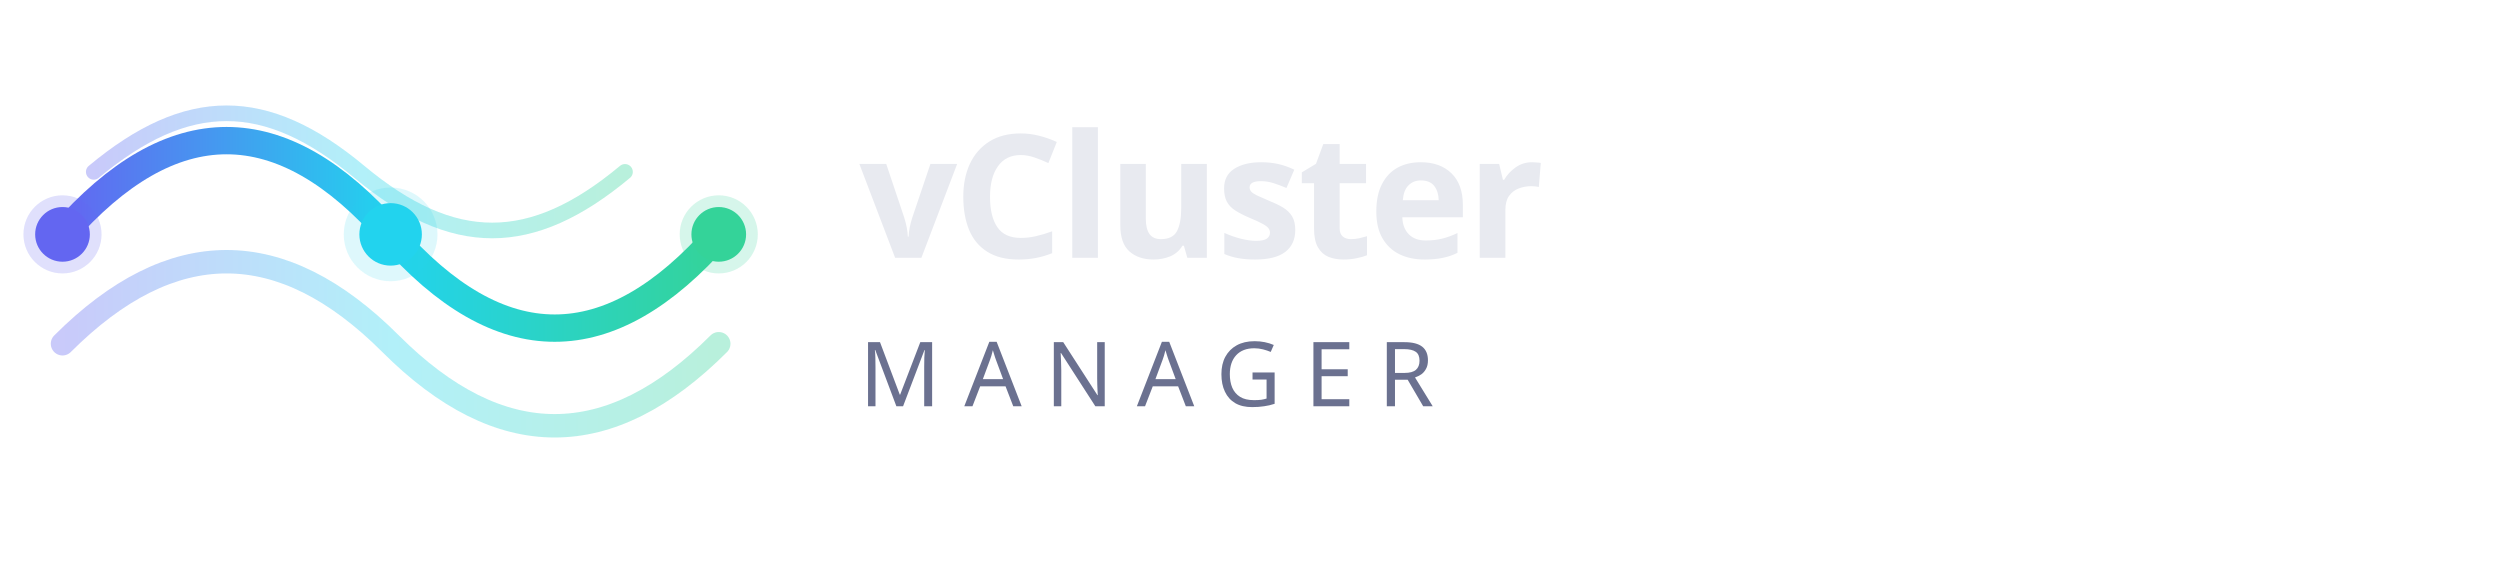
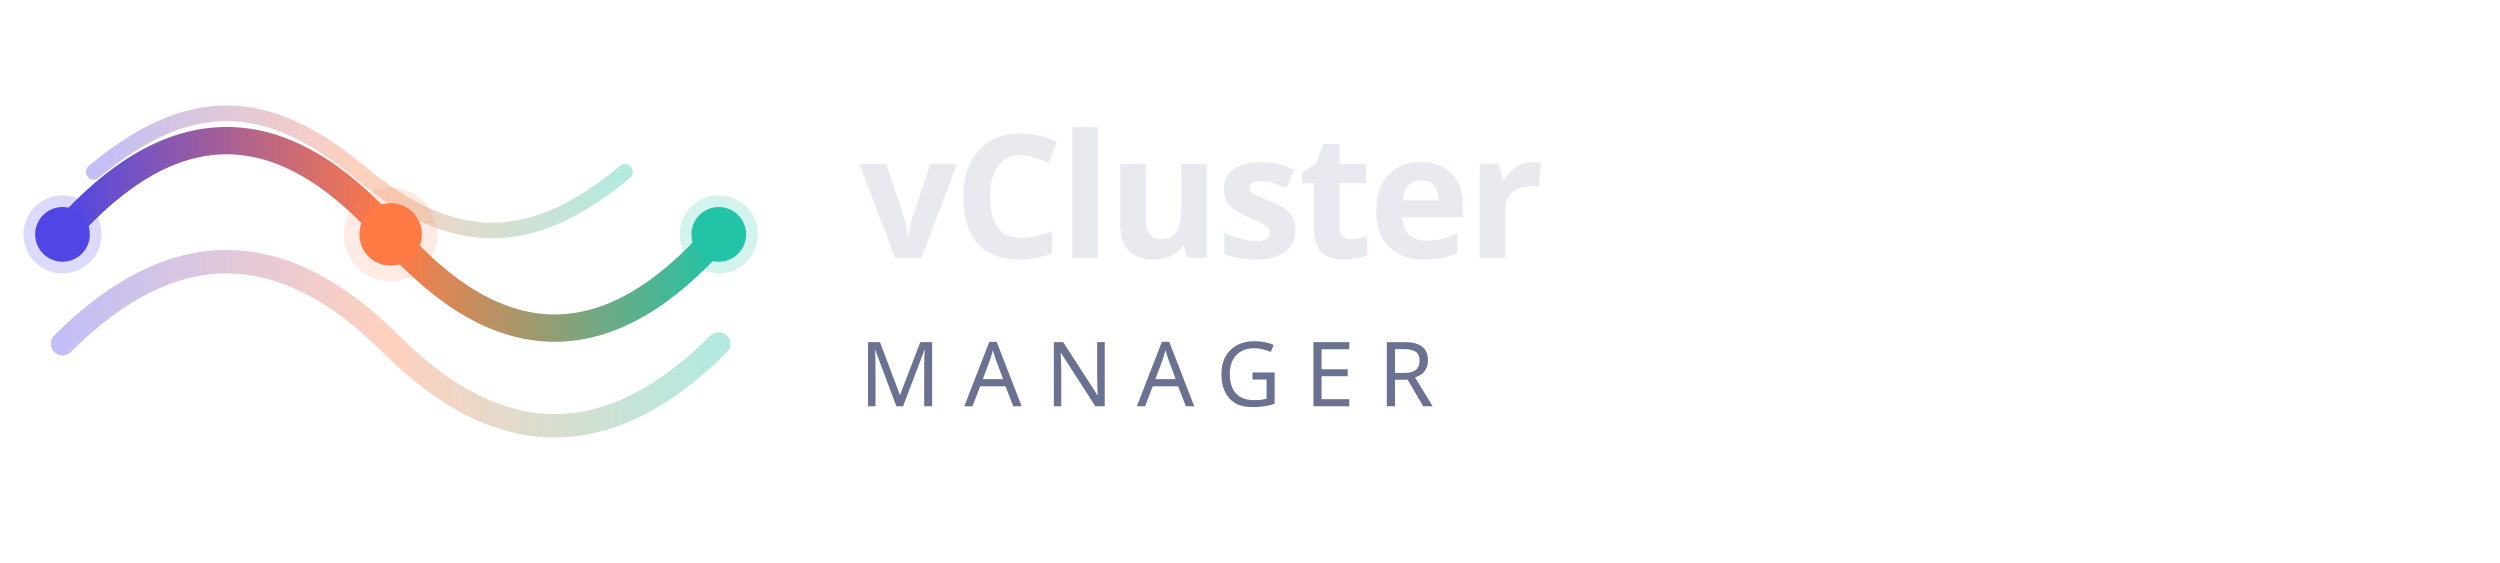
<svg xmlns="http://www.w3.org/2000/svg" width="320" height="72" viewBox="0 0 320 72">
  <defs>
    <linearGradient id="wf1" x1="0%" y1="0%" x2="100%" y2="0%">
-       <stop offset="0%" stop-color="#6366f1" />
-       <stop offset="50%" stop-color="#22d3ee" />
-       <stop offset="100%" stop-color="#34d399" />
+       <stop offset="0%" stop-color="#4F46E5" />
+       <stop offset="50%" stop-color="#FF7A45" />
+       <stop offset="100%" stop-color="#22C3A6" />
    </linearGradient>
    <linearGradient id="wf1b" x1="0%" y1="0%" x2="100%" y2="0%">
-       <stop offset="0%" stop-color="#6366f1" stop-opacity="0.35" />
-       <stop offset="50%" stop-color="#22d3ee" stop-opacity="0.35" />
-       <stop offset="100%" stop-color="#34d399" stop-opacity="0.35" />
+       <stop offset="0%" stop-color="#4F46E5" stop-opacity="0.35" />
+       <stop offset="50%" stop-color="#FF7A45" stop-opacity="0.35" />
+       <stop offset="100%" stop-color="#22C3A6" stop-opacity="0.35" />
    </linearGradient>
  </defs>
  <path d="M8,44 C22,30 36,30 50,44 C64,58 78,58 92,44" fill="none" stroke="url(#wf1b)" stroke-width="3" stroke-linecap="round" />
  <path d="M8,30 C22,14 36,14 50,30 C64,46 78,46 92,30" fill="none" stroke="url(#wf1)" stroke-width="3.5" stroke-linecap="round" />
  <path d="M12,22 C24,12 34,12 46,22 C58,32 68,32 80,22" fill="none" stroke="url(#wf1b)" stroke-width="2" stroke-linecap="round" />
-   <circle cx="8" cy="30" r="5" fill="#6366f1" opacity="0.2" />
-   <circle cx="8" cy="30" r="3.5" fill="#6366f1" />
-   <circle cx="50" cy="30" r="6" fill="#22d3ee" opacity="0.15" />
-   <circle cx="50" cy="30" r="4" fill="#22d3ee" />
-   <circle cx="92" cy="30" r="5" fill="#34d399" opacity="0.2" />
-   <circle cx="92" cy="30" r="3.5" fill="#34d399" />
+   <circle cx="8" cy="30" r="5" fill="#4F46E5" opacity="0.2" />
+   <circle cx="8" cy="30" r="3.5" fill="#4F46E5" />
+   <circle cx="50" cy="30" r="6" fill="#FF7A45" opacity="0.15" />
+   <circle cx="50" cy="30" r="4" fill="#FF7A45" />
+   <circle cx="92" cy="30" r="5" fill="#22C3A6" opacity="0.2" />
+   <circle cx="92" cy="30" r="3.5" fill="#22C3A6" />
  <text x="110" y="33" fill="#e8eaf0" font-family="Space Grotesk, sans-serif" font-size="22" font-weight="700" letter-spacing="-0.5">vCluster</text>
  <text x="110" y="52" fill="#6b7190" font-family="Space Grotesk, sans-serif" font-size="11.5" font-weight="500" letter-spacing="3">MANAGER</text>
</svg>
